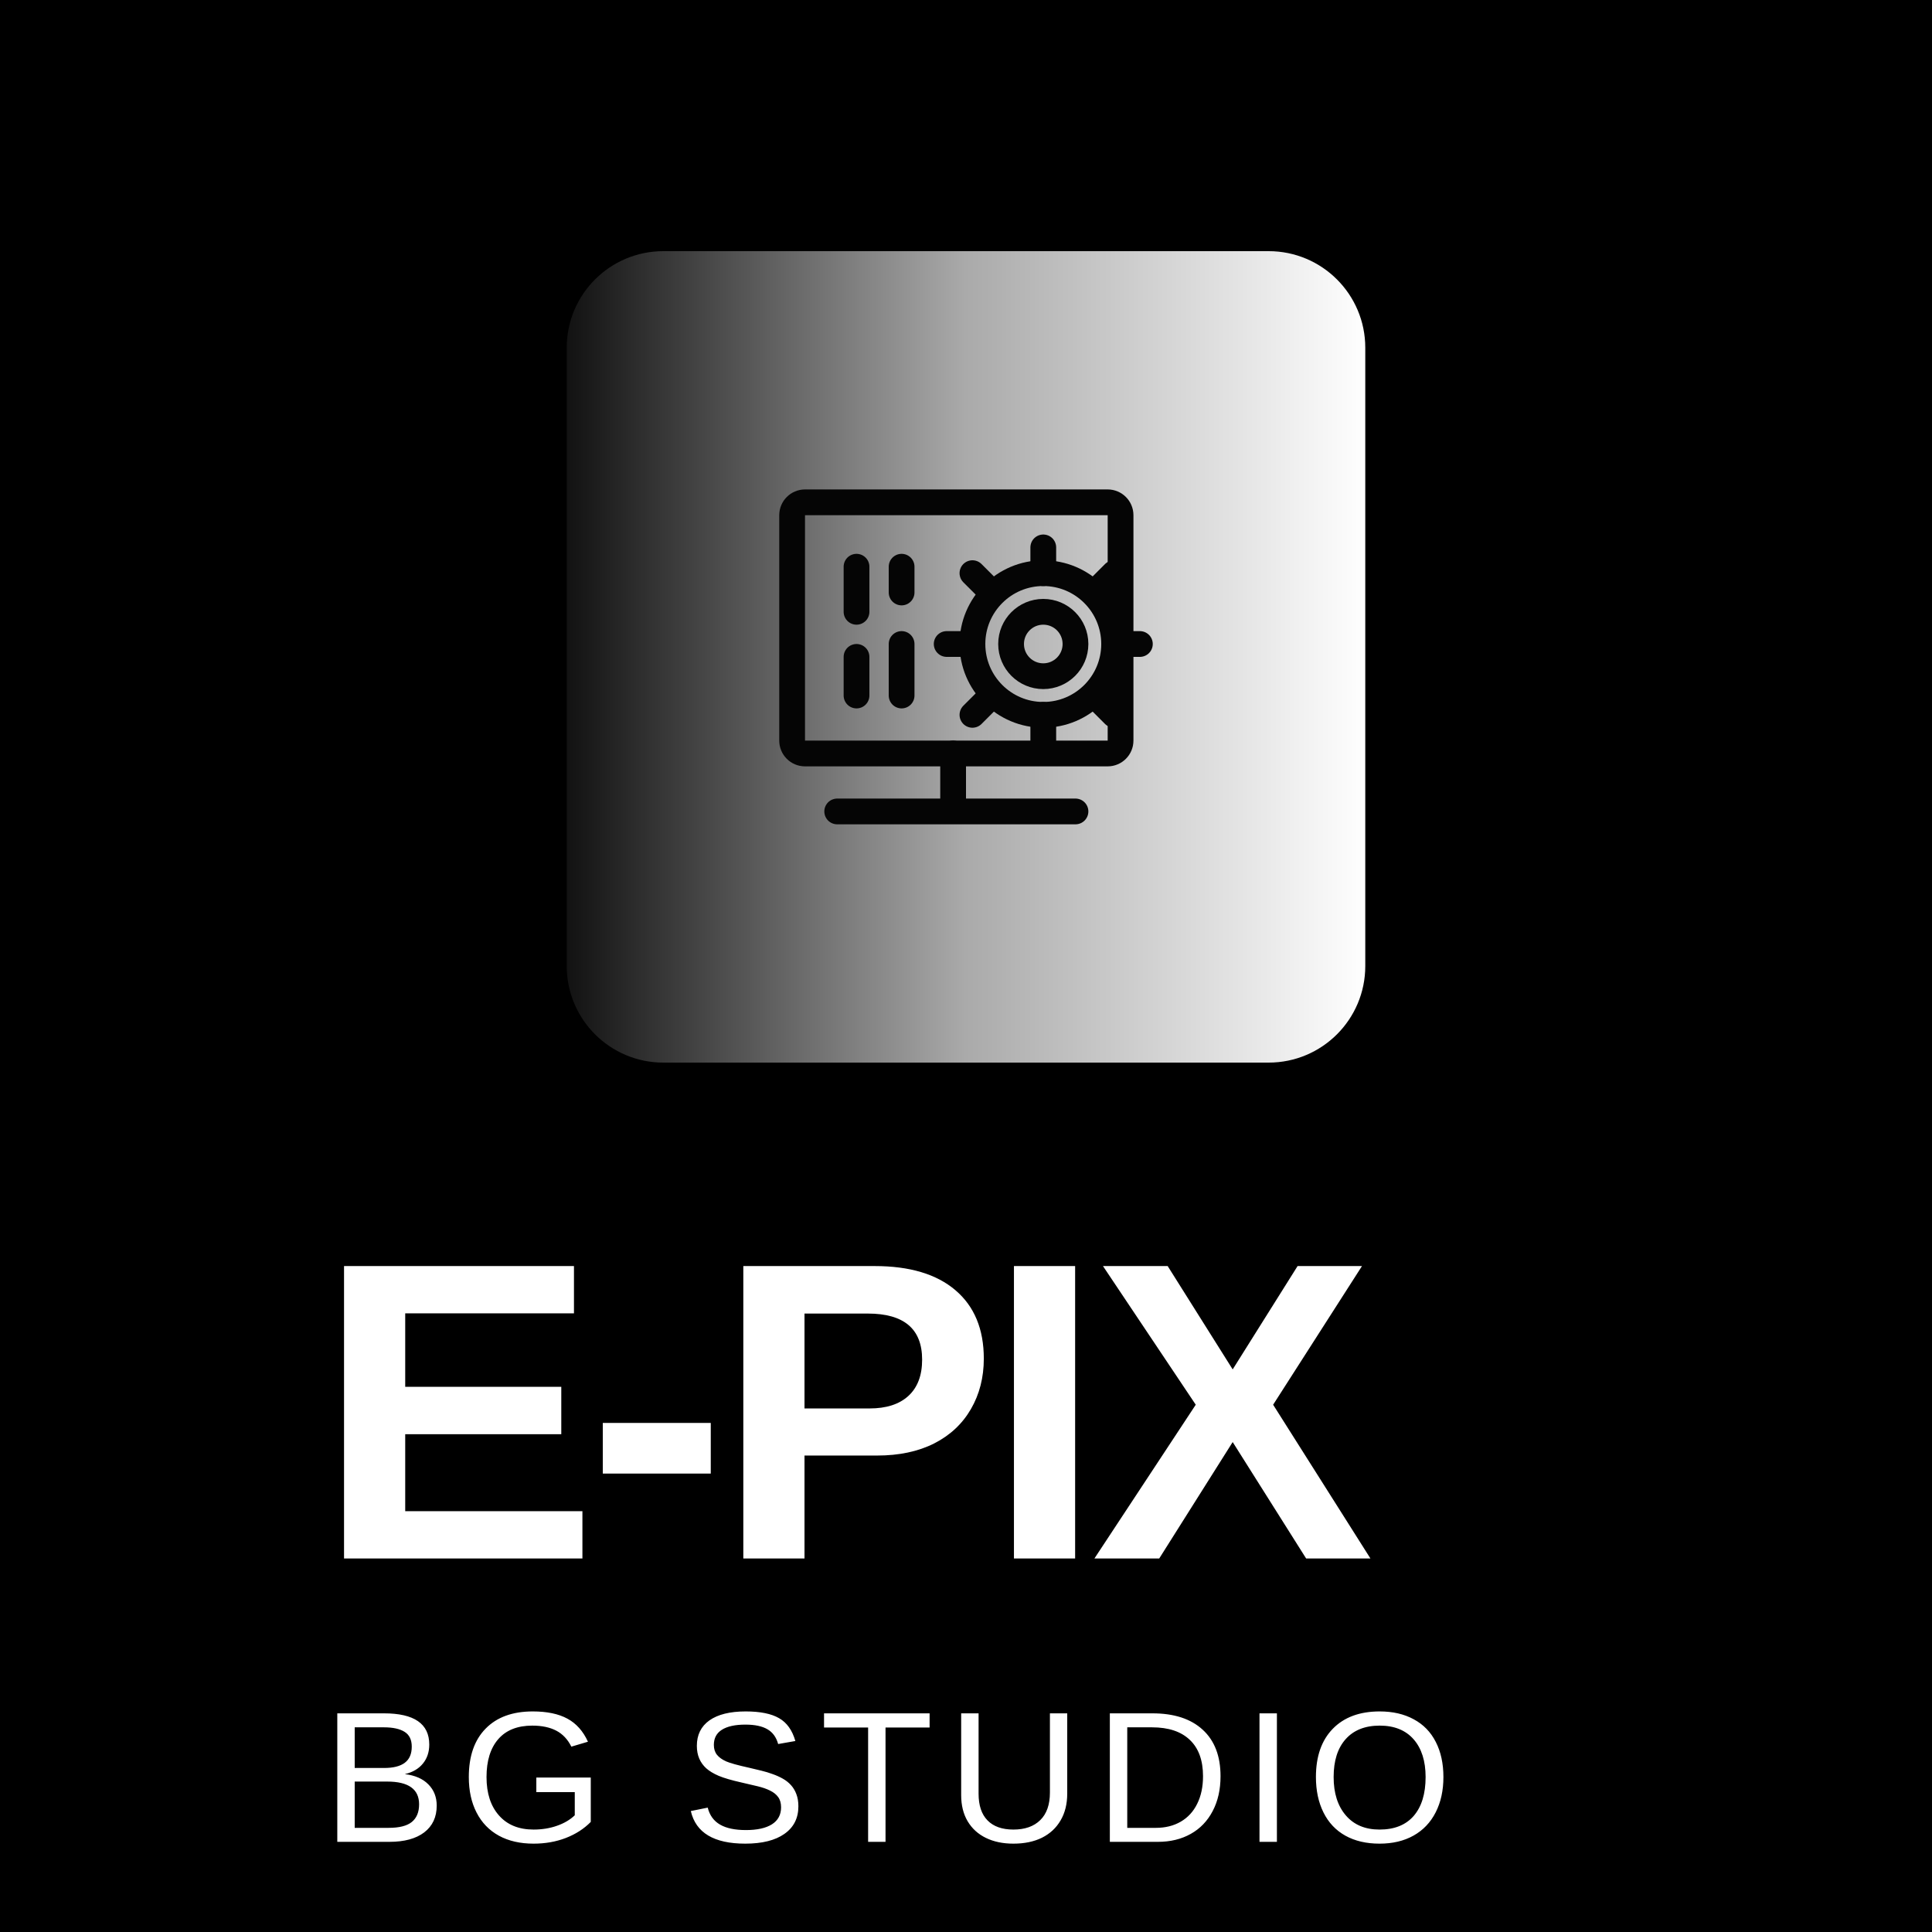
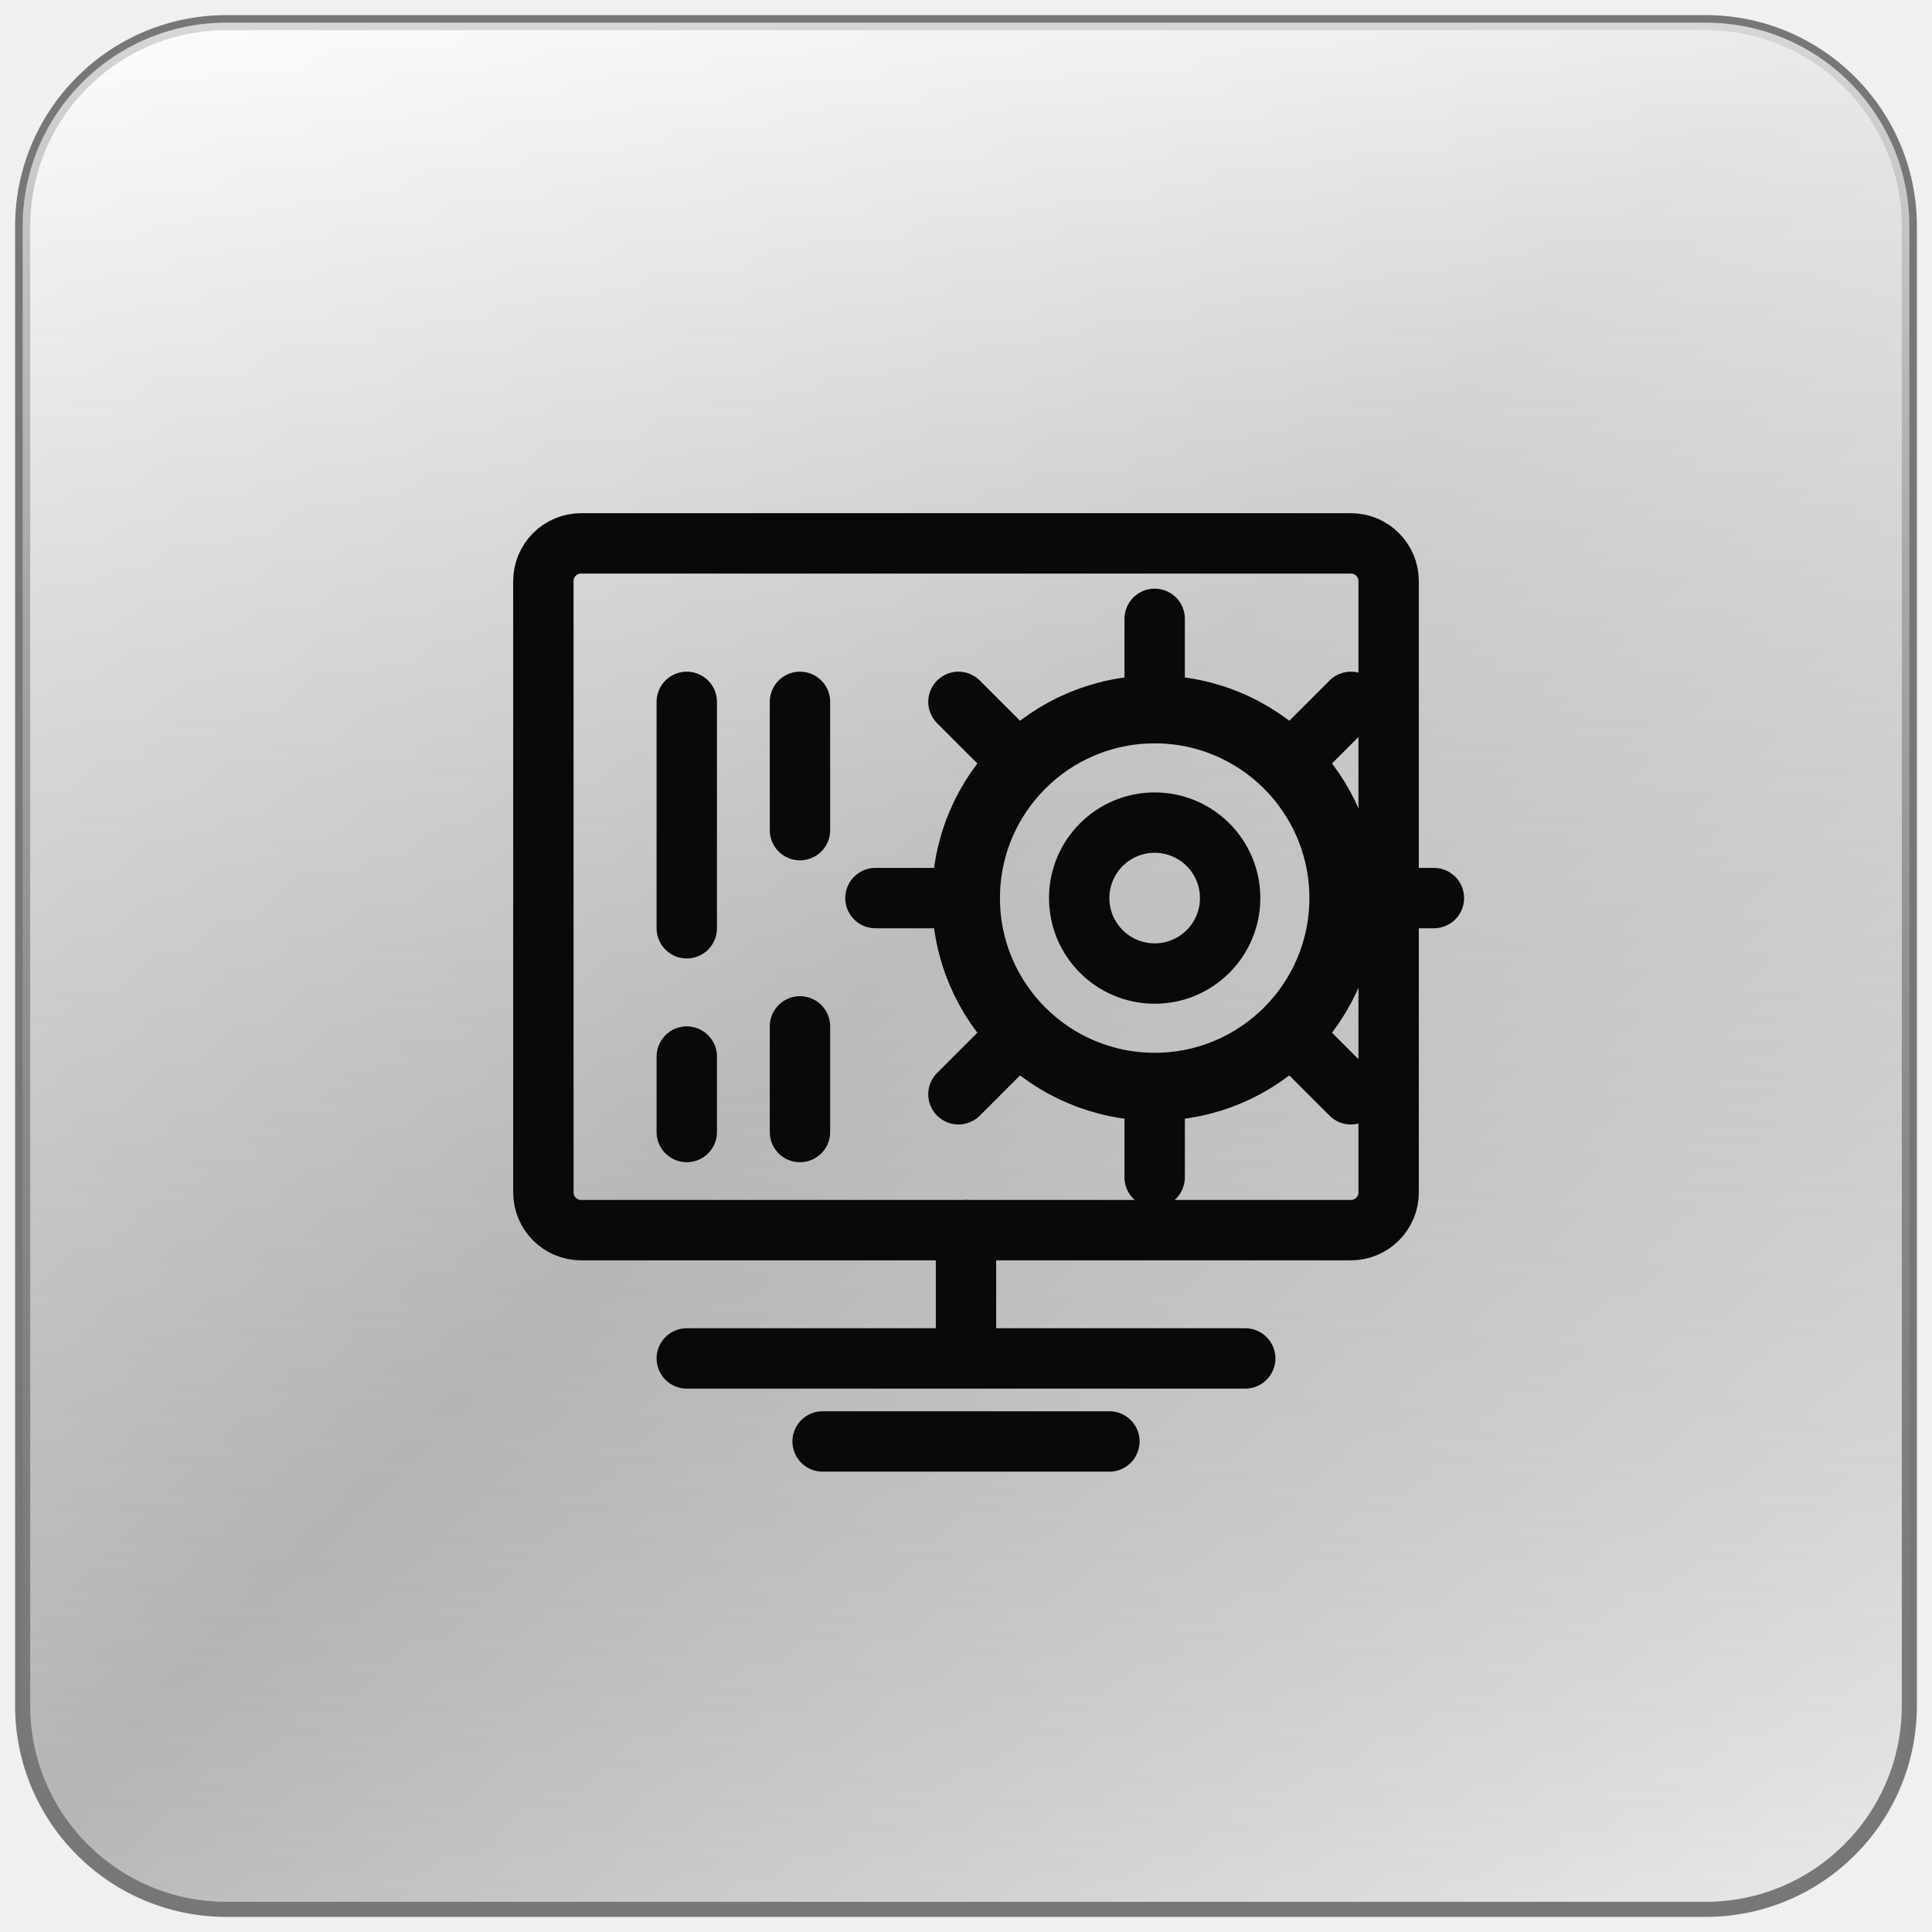
- <svg xmlns="http://www.w3.org/2000/svg" width="300" height="300" viewBox="0 0 300 300">
-   <rect width="300" height="300" fill="#000" />
+ <svg xmlns="http://www.w3.org/2000/svg" width="256" height="256" viewBox="0 0 256 256">
  <defs>
-     <linearGradient id="silver" x1="0" y1="0" x2="1" y2="0">
-       <stop offset="0" stop-color="#111" />
-       <stop offset=".5" stop-color="#aaa" />
-       <stop offset="1" stop-color="#fff" />
+     <linearGradient id="metal" x1="0" y1="0" x2="1" y2="1">
+       <stop offset="0" stop-color="#f8f8f8" />
+       <stop offset=".48" stop-color="#bdbdbd" />
+       <stop offset="1" stop-color="#f4f4f4" />
+     </linearGradient>
+     <linearGradient id="shine" x1="0" y1="0" x2="0" y2="1">
+       <stop offset="0" stop-color="#fff" stop-opacity=".7" />
+       <stop offset="1" stop-color="#777" stop-opacity=".08" />
    </linearGradient>
  </defs>
-   <rect x="88" y="39" width="124" height="126" rx="15" fill="url(#silver)" />
-   <g stroke="#050505" stroke-width="4" stroke-linecap="round" stroke-linejoin="round" fill="none">
-     <rect x="123" y="78" width="51" height="39" rx="2" />
-     <path d="M130 126h37M148 117v9" />
-     <circle cx="162" cy="100" r="11" />
-     <circle cx="162" cy="100" r="5" />
-     <path d="M162 85v4M162 111v4M147 100h4M173 100h4M151 89l3 3M170 108l3 3M151 111l3-3M170 92l3-3" />
-     <path d="M133 88v7M140 88v4M133 102v6M140 100v8" />
+   <rect x="3" y="3" width="250" height="250" rx="27" fill="url(#metal)" stroke="#777" stroke-width="2" />
+   <rect x="3" y="3" width="250" height="250" rx="27" fill="url(#shine)" />
+   <g fill="none" stroke="#090909" stroke-width="8" stroke-linecap="round" stroke-linejoin="round">
+     <rect x="72" y="72" width="112" height="91" rx="5" />
+     <path d="M91 180h74M128 163v17M109 191h38" />
+     <path d="M91 93v30M106 93v17M91 140v10M106 136v14" />
+     <circle cx="153" cy="119" r="25" stroke-width="9" />
+     <circle cx="153" cy="119" r="10" stroke-width="8" />
+     <path d="M153 82v9M153 147v9M116 119h10M180 119h10M127 93l7 7M172 138l7 7M127 145l7-7M172 100l7-7" stroke-width="8" />
  </g>
-   <text x="49" y="242" fill="#fff" font-family="Arial,Helvetica,sans-serif" font-size="66" font-weight="700" letter-spacing="-2">E-PIX</text>
-   <text x="50" y="286" fill="#fff" font-family="Arial,Helvetica,sans-serif" font-size="29" font-weight="300" letter-spacing="2">BG STUDIO</text>
</svg>
